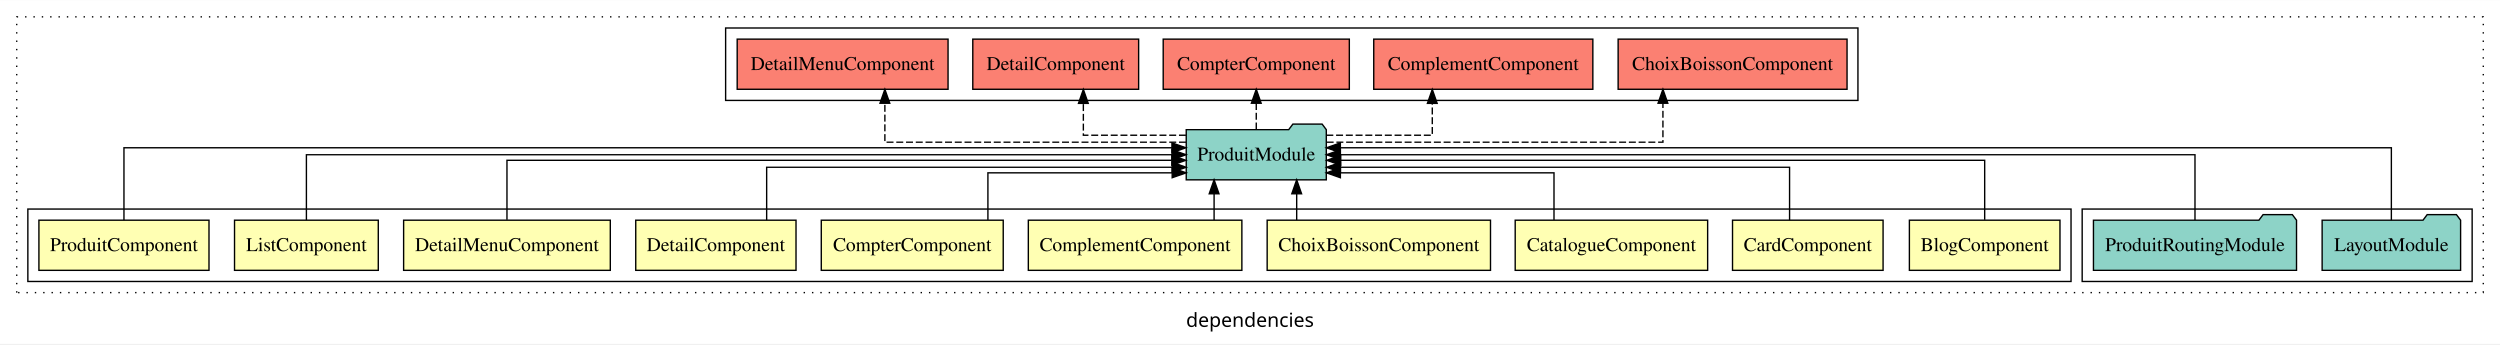
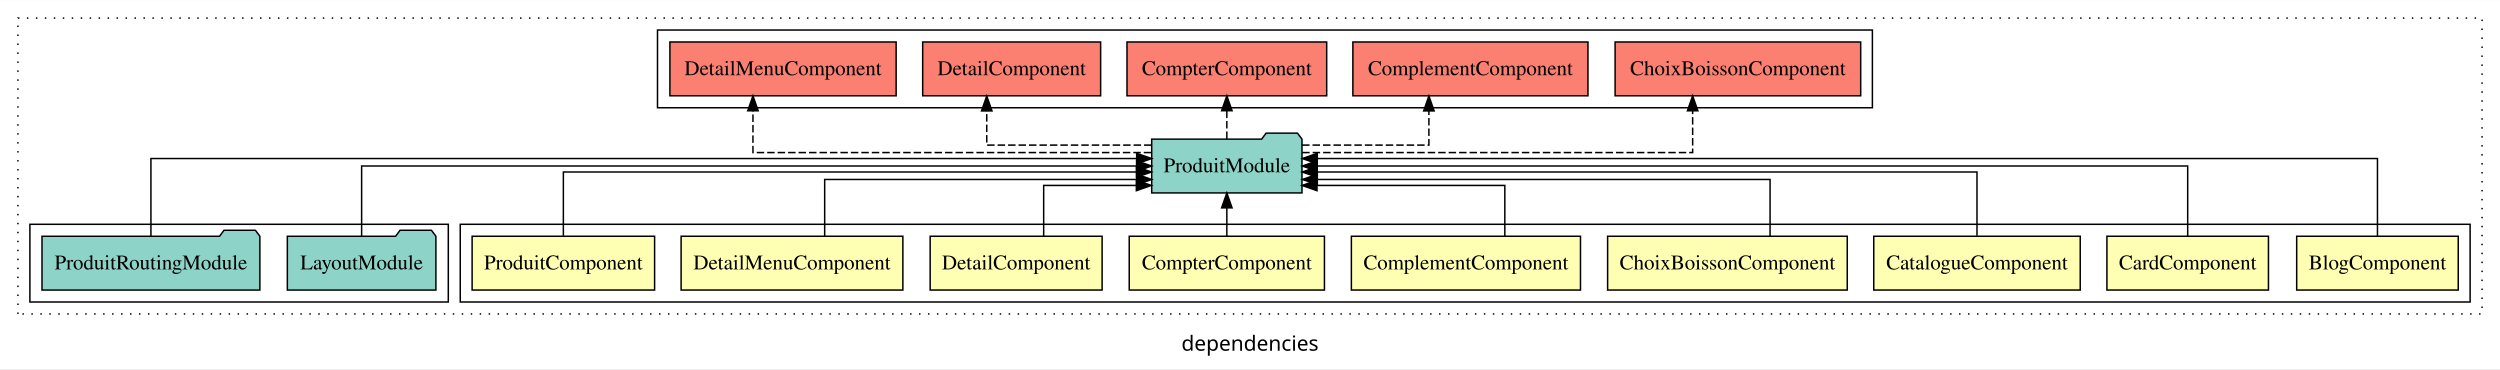
- <svg xmlns="http://www.w3.org/2000/svg" width="1795pt" height="247pt" viewBox="0.00 0.00 1795.00 246.80">
+ <svg xmlns="http://www.w3.org/2000/svg" width="1673pt" height="247pt" viewBox="0.00 0.00 1673.00 246.80">
  <g id="graph0" class="graph" transform="scale(1 1) rotate(0) translate(4 242.8)">
-     <polygon fill="white" stroke="transparent" points="-4,4 -4,-242.8 1791,-242.8 1791,4 -4,4" />
-     <text text-anchor="middle" x="893.5" y="-8.2" font-family="sans-serif" font-size="14.00">dependencies</text>
+     <polygon fill="white" stroke="transparent" points="-4,4 -4,-242.8 1669,-242.8 1669,4 -4,4" />
+     <text text-anchor="middle" x="832.5" y="-8.2" font-family="sans-serif" font-size="14.00">dependencies</text>
    <g id="clust1" class="cluster">
-       <polygon fill="none" stroke="black" stroke-dasharray="1,5" points="8,-32.8 8,-230.8 1779,-230.8 1779,-32.8 8,-32.8" />
+       <polygon fill="none" stroke="black" stroke-dasharray="1,5" points="8,-32.8 8,-230.8 1657,-230.8 1657,-32.8 8,-32.8" />
    </g>
    <g id="clust13" class="cluster">
-       <polygon fill="none" stroke="black" points="1491,-40.8 1491,-92.8 1771,-92.8 1771,-40.8 1491,-40.8" />
-     </g>
-     <g id="clust14" class="cluster">
-       <polygon fill="none" stroke="black" points="517,-170.8 517,-222.8 1330,-222.8 1330,-170.8 517,-170.8" />
+       <polygon fill="none" stroke="black" points="436,-170.8 436,-222.8 1249,-222.8 1249,-170.8 436,-170.8" />
    </g>
    <g id="clust2" class="cluster">
-       <polygon fill="none" stroke="black" points="16,-40.8 16,-92.8 1483,-92.8 1483,-40.8 16,-40.8" />
+       <polygon fill="none" stroke="black" points="304,-40.8 304,-92.8 1649,-92.8 1649,-40.8 304,-40.8" />
+     </g>
+     <g id="clust12" class="cluster">
+       <polygon fill="none" stroke="black" points="16,-40.8 16,-92.8 296,-92.8 296,-40.8 16,-40.8" />
    </g>
    <g id="node1" class="node">
-       <polygon fill="#ffffb3" stroke="black" points="1475.06,-84.8 1366.94,-84.8 1366.94,-48.8 1475.06,-48.8 1475.06,-84.8" />
-       <text text-anchor="middle" x="1421" y="-62.6" font-family="Times,serif" font-size="14.00">BlogComponent</text>
+       <polygon fill="#ffffb3" stroke="black" points="1641.06,-84.8 1532.94,-84.8 1532.94,-48.8 1641.06,-48.8 1641.06,-84.8" />
+       <text text-anchor="middle" x="1587" y="-62.6" font-family="Times,serif" font-size="14.00">BlogComponent</text>
+     </g>
+     <g id="node10" class="node">
+       <polygon fill="#8dd3c7" stroke="black" points="867.28,-149.8 864.28,-153.8 843.28,-153.8 840.28,-149.8 766.72,-149.8 766.72,-113.8 867.28,-113.8 867.28,-149.8" />
+       <text text-anchor="middle" x="817" y="-127.6" font-family="Times,serif" font-size="14.00">ProduitModule</text>
+     </g>
+     <g id="edge1" class="edge">
+       <path fill="none" stroke="black" d="M1587,-84.83C1587,-105.57 1587,-136.8 1587,-136.8 1587,-136.8 877.52,-136.8 877.52,-136.8" />
+       <polygon fill="black" stroke="black" points="877.52,-133.3 867.52,-136.8 877.52,-140.3 877.52,-133.3" />
+     </g>
+     <g id="node2" class="node">
+       <polygon fill="#ffffb3" stroke="black" points="1514.05,-84.8 1405.95,-84.8 1405.95,-48.8 1514.05,-48.8 1514.05,-84.8" />
+       <text text-anchor="middle" x="1460" y="-62.6" font-family="Times,serif" font-size="14.00">CardComponent</text>
+     </g>
+     <g id="edge2" class="edge">
+       <path fill="none" stroke="black" d="M1460,-84.91C1460,-104.14 1460,-131.8 1460,-131.8 1460,-131.8 877.46,-131.8 877.46,-131.8" />
+       <polygon fill="black" stroke="black" points="877.46,-128.3 867.46,-131.8 877.46,-135.3 877.46,-128.3" />
+     </g>
+     <g id="node3" class="node">
+       <polygon fill="#ffffb3" stroke="black" points="1388.09,-84.8 1249.91,-84.8 1249.91,-48.8 1388.09,-48.8 1388.09,-84.8" />
+       <text text-anchor="middle" x="1319" y="-62.6" font-family="Times,serif" font-size="14.00">CatalogueComponent</text>
+     </g>
+     <g id="edge3" class="edge">
+       <path fill="none" stroke="black" d="M1319,-85.1C1319,-103.07 1319,-127.8 1319,-127.8 1319,-127.8 877.43,-127.8 877.43,-127.8" />
+       <polygon fill="black" stroke="black" points="877.43,-124.3 867.43,-127.8 877.43,-131.3 877.43,-124.3" />
+     </g>
+     <g id="node4" class="node">
+       <polygon fill="#ffffb3" stroke="black" points="1232.18,-84.8 1071.82,-84.8 1071.82,-48.8 1232.18,-48.8 1232.18,-84.8" />
+       <text text-anchor="middle" x="1152" y="-62.6" font-family="Times,serif" font-size="14.00">ChoixBoissonComponent</text>
+     </g>
+     <g id="edge4" class="edge">
+       <path fill="none" stroke="black" d="M1180.53,-84.83C1180.53,-101.2 1180.53,-122.8 1180.53,-122.8 1180.53,-122.8 877.55,-122.8 877.55,-122.8" />
+       <polygon fill="black" stroke="black" points="877.55,-119.3 867.55,-122.8 877.55,-126.3 877.55,-119.3" />
+     </g>
+     <g id="node5" class="node">
+       <polygon fill="#ffffb3" stroke="black" points="1053.66,-84.8 900.34,-84.8 900.34,-48.8 1053.66,-48.8 1053.66,-84.8" />
+       <text text-anchor="middle" x="977" y="-62.6" font-family="Times,serif" font-size="14.00">ComplementComponent</text>
+     </g>
+     <g id="edge5" class="edge">
+       <path fill="none" stroke="black" d="M1003.03,-84.99C1003.03,-99.98 1003.03,-118.8 1003.03,-118.8 1003.03,-118.8 877.34,-118.8 877.34,-118.8" />
+       <polygon fill="black" stroke="black" points="877.34,-115.3 867.34,-118.8 877.34,-122.3 877.34,-115.3" />
+     </g>
+     <g id="node6" class="node">
+       <polygon fill="#ffffb3" stroke="black" points="882.32,-84.8 751.68,-84.8 751.68,-48.8 882.32,-48.8 882.32,-84.8" />
+       <text text-anchor="middle" x="817" y="-62.6" font-family="Times,serif" font-size="14.00">CompterComponent</text>
+     </g>
+     <g id="edge6" class="edge">
+       <path fill="none" stroke="black" d="M817,-84.91C817,-84.91 817,-103.79 817,-103.79" />
+       <polygon fill="black" stroke="black" points="813.5,-103.79 817,-113.79 820.5,-103.79 813.5,-103.79" />
+     </g>
+     <g id="node7" class="node">
+       <polygon fill="#ffffb3" stroke="black" points="733.54,-84.8 618.46,-84.8 618.46,-48.8 733.54,-48.8 733.54,-84.8" />
+       <text text-anchor="middle" x="676" y="-62.6" font-family="Times,serif" font-size="14.00">DetailComponent</text>
+     </g>
+     <g id="edge7" class="edge">
+       <path fill="none" stroke="black" d="M694.42,-84.99C694.42,-99.98 694.42,-118.8 694.42,-118.8 694.42,-118.8 756.44,-118.8 756.44,-118.8" />
+       <polygon fill="black" stroke="black" points="756.44,-122.3 766.44,-118.8 756.44,-115.3 756.44,-122.3" />
+     </g>
+     <g id="node8" class="node">
+       <polygon fill="#ffffb3" stroke="black" points="600.2,-84.8 451.8,-84.8 451.8,-48.8 600.2,-48.8 600.2,-84.8" />
+       <text text-anchor="middle" x="526" y="-62.6" font-family="Times,serif" font-size="14.00">DetailMenuComponent</text>
+     </g>
+     <g id="edge8" class="edge">
+       <path fill="none" stroke="black" d="M547.87,-84.83C547.87,-101.2 547.87,-122.8 547.87,-122.8 547.87,-122.8 756.69,-122.8 756.69,-122.8" />
+       <polygon fill="black" stroke="black" points="756.69,-126.3 766.69,-122.8 756.69,-119.3 756.69,-126.3" />
+     </g>
+     <g id="node9" class="node">
+       <polygon fill="#ffffb3" stroke="black" points="434.06,-84.8 311.94,-84.8 311.94,-48.8 434.06,-48.8 434.06,-84.8" />
+       <text text-anchor="middle" x="373" y="-62.6" font-family="Times,serif" font-size="14.00">ProduitComponent</text>
+     </g>
+     <g id="edge9" class="edge">
+       <path fill="none" stroke="black" d="M373,-85.1C373,-103.07 373,-127.8 373,-127.8 373,-127.8 756.5,-127.8 756.5,-127.8" />
+       <polygon fill="black" stroke="black" points="756.5,-131.3 766.5,-127.8 756.5,-124.3 756.5,-131.3" />
+     </g>
+     <g id="node13" class="node">
+       <polygon fill="#fb8072" stroke="black" points="1241.18,-214.8 1076.82,-214.8 1076.82,-178.8 1241.18,-178.8 1241.18,-214.8" />
+       <text text-anchor="middle" x="1159" y="-192.6" font-family="Times,serif" font-size="14.00">ChoixBoissonComponent </text>
+     </g>
+     <g id="edge12" class="edge">
+       <path fill="none" stroke="black" stroke-dasharray="5,2" d="M867.43,-140.8C955.65,-140.8 1128.72,-140.8 1128.72,-140.8 1128.72,-140.8 1128.72,-168.77 1128.72,-168.77" />
+       <polygon fill="black" stroke="black" points="1125.22,-168.77 1128.72,-178.77 1132.22,-168.77 1125.22,-168.77" />
+     </g>
+     <g id="node14" class="node">
+       <polygon fill="#fb8072" stroke="black" points="1058.66,-214.8 901.34,-214.8 901.34,-178.8 1058.66,-178.8 1058.66,-214.8" />
+       <text text-anchor="middle" x="980" y="-192.6" font-family="Times,serif" font-size="14.00">ComplementComponent </text>
+     </g>
+     <g id="edge13" class="edge">
+       <path fill="none" stroke="black" stroke-dasharray="5,2" d="M867.35,-145.8C905.8,-145.8 952.22,-145.8 952.22,-145.8 952.22,-145.8 952.22,-168.68 952.22,-168.68" />
+       <polygon fill="black" stroke="black" points="948.72,-168.68 952.22,-178.68 955.72,-168.68 948.72,-168.68" />
+     </g>
+     <g id="node15" class="node">
+       <polygon fill="#fb8072" stroke="black" points="883.82,-214.8 750.18,-214.8 750.18,-178.8 883.82,-178.8 883.82,-214.8" />
+       <text text-anchor="middle" x="817" y="-192.6" font-family="Times,serif" font-size="14.00">CompterComponent </text>
+     </g>
+     <g id="edge14" class="edge">
+       <path fill="none" stroke="black" stroke-dasharray="5,2" d="M817,-149.91C817,-149.91 817,-168.79 817,-168.79" />
+       <polygon fill="black" stroke="black" points="813.5,-168.79 817,-178.79 820.5,-168.79 813.5,-168.79" />
+     </g>
+     <g id="node16" class="node">
+       <polygon fill="#fb8072" stroke="black" points="732.54,-214.8 613.46,-214.8 613.46,-178.8 732.54,-178.8 732.54,-214.8" />
+       <text text-anchor="middle" x="673" y="-192.6" font-family="Times,serif" font-size="14.00">DetailComponent </text>
+     </g>
+     <g id="edge15" class="edge">
+       <path fill="none" stroke="black" stroke-dasharray="5,2" d="M766.6,-145.8C719.48,-145.8 656.33,-145.8 656.33,-145.8 656.33,-145.8 656.33,-168.68 656.33,-168.68" />
+       <polygon fill="black" stroke="black" points="652.83,-168.68 656.33,-178.68 659.83,-168.68 652.83,-168.68" />
+     </g>
+     <g id="node17" class="node">
+       <polygon fill="#fb8072" stroke="black" points="595.7,-214.8 444.3,-214.8 444.3,-178.8 595.7,-178.8 595.7,-214.8" />
+       <text text-anchor="middle" x="520" y="-192.6" font-family="Times,serif" font-size="14.00">DetailMenuComponent </text>
+     </g>
+     <g id="edge16" class="edge">
+       <path fill="none" stroke="black" stroke-dasharray="5,2" d="M766.4,-140.8C676.87,-140.8 499.88,-140.8 499.88,-140.8 499.88,-140.8 499.88,-168.77 499.88,-168.77" />
+       <polygon fill="black" stroke="black" points="496.38,-168.77 499.88,-178.77 503.38,-168.77 496.38,-168.77" />
    </g>
    <g id="node11" class="node">
-       <polygon fill="#8dd3c7" stroke="black" points="948.28,-149.8 945.28,-153.8 924.28,-153.8 921.28,-149.8 847.72,-149.8 847.72,-113.8 948.28,-113.8 948.28,-149.8" />
-       <text text-anchor="middle" x="898" y="-127.6" font-family="Times,serif" font-size="14.00">ProduitModule</text>
-     </g>
-     <g id="edge1" class="edge">
-       <path fill="none" stroke="black" d="M1421,-85.1C1421,-103.07 1421,-127.8 1421,-127.8 1421,-127.8 958.62,-127.8 958.62,-127.8" />
-       <polygon fill="black" stroke="black" points="958.62,-124.3 948.62,-127.8 958.62,-131.3 958.62,-124.3" />
-     </g>
-     <g id="node2" class="node">
-       <polygon fill="#ffffb3" stroke="black" points="1348.05,-84.8 1239.95,-84.8 1239.95,-48.8 1348.05,-48.8 1348.05,-84.8" />
-       <text text-anchor="middle" x="1294" y="-62.6" font-family="Times,serif" font-size="14.00">CardComponent</text>
-     </g>
-     <g id="edge2" class="edge">
-       <path fill="none" stroke="black" d="M1280.91,-84.83C1280.91,-101.2 1280.91,-122.8 1280.91,-122.8 1280.91,-122.8 958.45,-122.8 958.45,-122.8" />
-       <polygon fill="black" stroke="black" points="958.45,-119.3 948.45,-122.8 958.45,-126.3 958.45,-119.3" />
-     </g>
-     <g id="node3" class="node">
-       <polygon fill="#ffffb3" stroke="black" points="1222.09,-84.8 1083.91,-84.8 1083.91,-48.8 1222.09,-48.8 1222.09,-84.8" />
-       <text text-anchor="middle" x="1153" y="-62.6" font-family="Times,serif" font-size="14.00">CatalogueComponent</text>
-     </g>
-     <g id="edge3" class="edge">
-       <path fill="none" stroke="black" d="M1111.77,-84.99C1111.77,-99.98 1111.77,-118.8 1111.77,-118.8 1111.77,-118.8 958.39,-118.8 958.39,-118.8" />
-       <polygon fill="black" stroke="black" points="958.39,-115.3 948.39,-118.8 958.39,-122.3 958.39,-115.3" />
-     </g>
-     <g id="node4" class="node">
-       <polygon fill="#ffffb3" stroke="black" points="1066.18,-84.8 905.82,-84.8 905.82,-48.8 1066.18,-48.8 1066.18,-84.8" />
-       <text text-anchor="middle" x="986" y="-62.6" font-family="Times,serif" font-size="14.00">ChoixBoissonComponent</text>
-     </g>
-     <g id="edge4" class="edge">
-       <path fill="none" stroke="black" d="M927.02,-84.91C927.02,-84.91 927.02,-103.79 927.02,-103.79" />
-       <polygon fill="black" stroke="black" points="923.52,-103.79 927.02,-113.79 930.52,-103.79 923.52,-103.79" />
-     </g>
-     <g id="node5" class="node">
-       <polygon fill="#ffffb3" stroke="black" points="887.66,-84.8 734.34,-84.8 734.34,-48.8 887.66,-48.8 887.66,-84.8" />
-       <text text-anchor="middle" x="811" y="-62.6" font-family="Times,serif" font-size="14.00">ComplementComponent</text>
-     </g>
-     <g id="edge5" class="edge">
-       <path fill="none" stroke="black" d="M867.72,-84.91C867.72,-84.91 867.72,-103.79 867.72,-103.79" />
-       <polygon fill="black" stroke="black" points="864.22,-103.79 867.72,-113.79 871.22,-103.79 864.22,-103.79" />
-     </g>
-     <g id="node6" class="node">
-       <polygon fill="#ffffb3" stroke="black" points="716.32,-84.8 585.68,-84.8 585.68,-48.8 716.32,-48.8 716.32,-84.8" />
-       <text text-anchor="middle" x="651" y="-62.6" font-family="Times,serif" font-size="14.00">CompterComponent</text>
-     </g>
-     <g id="edge6" class="edge">
-       <path fill="none" stroke="black" d="M705.32,-84.99C705.32,-99.98 705.32,-118.8 705.32,-118.8 705.32,-118.8 837.63,-118.8 837.63,-118.8" />
-       <polygon fill="black" stroke="black" points="837.63,-122.3 847.63,-118.8 837.63,-115.3 837.63,-122.3" />
-     </g>
-     <g id="node7" class="node">
-       <polygon fill="#ffffb3" stroke="black" points="567.54,-84.8 452.46,-84.8 452.46,-48.8 567.54,-48.8 567.54,-84.8" />
-       <text text-anchor="middle" x="510" y="-62.6" font-family="Times,serif" font-size="14.00">DetailComponent</text>
-     </g>
-     <g id="edge7" class="edge">
-       <path fill="none" stroke="black" d="M546.46,-84.83C546.46,-101.2 546.46,-122.8 546.46,-122.8 546.46,-122.8 837.63,-122.8 837.63,-122.8" />
-       <polygon fill="black" stroke="black" points="837.63,-126.3 847.63,-122.8 837.63,-119.3 837.63,-126.3" />
-     </g>
-     <g id="node8" class="node">
-       <polygon fill="#ffffb3" stroke="black" points="434.2,-84.8 285.8,-84.8 285.8,-48.8 434.2,-48.8 434.2,-84.8" />
-       <text text-anchor="middle" x="360" y="-62.6" font-family="Times,serif" font-size="14.00">DetailMenuComponent</text>
-     </g>
-     <g id="edge8" class="edge">
-       <path fill="none" stroke="black" d="M360,-85.1C360,-103.07 360,-127.8 360,-127.8 360,-127.8 837.39,-127.8 837.39,-127.8" />
-       <polygon fill="black" stroke="black" points="837.39,-131.3 847.39,-127.8 837.39,-124.3 837.39,-131.3" />
-     </g>
-     <g id="node9" class="node">
-       <polygon fill="#ffffb3" stroke="black" points="267.61,-84.8 164.39,-84.8 164.39,-48.8 267.61,-48.8 267.61,-84.8" />
-       <text text-anchor="middle" x="216" y="-62.6" font-family="Times,serif" font-size="14.00">ListComponent</text>
-     </g>
-     <g id="edge9" class="edge">
-       <path fill="none" stroke="black" d="M216,-84.91C216,-104.14 216,-131.8 216,-131.8 216,-131.8 837.57,-131.8 837.57,-131.8" />
-       <polygon fill="black" stroke="black" points="837.57,-135.3 847.57,-131.8 837.57,-128.3 837.57,-135.3" />
-     </g>
-     <g id="node10" class="node">
-       <polygon fill="#ffffb3" stroke="black" points="146.06,-84.8 23.94,-84.8 23.94,-48.8 146.06,-48.8 146.06,-84.8" />
-       <text text-anchor="middle" x="85" y="-62.6" font-family="Times,serif" font-size="14.00">ProduitComponent</text>
+       <polygon fill="#8dd3c7" stroke="black" points="287.71,-84.8 284.71,-88.8 263.71,-88.8 260.71,-84.8 188.29,-84.8 188.29,-48.8 287.71,-48.8 287.71,-84.8" />
+       <text text-anchor="middle" x="238" y="-62.6" font-family="Times,serif" font-size="14.00">LayoutModule</text>
    </g>
    <g id="edge10" class="edge">
-       <path fill="none" stroke="black" d="M85,-84.83C85,-105.57 85,-136.8 85,-136.8 85,-136.8 837.45,-136.8 837.45,-136.8" />
-       <polygon fill="black" stroke="black" points="837.45,-140.3 847.45,-136.8 837.45,-133.3 837.45,-140.3" />
-     </g>
-     <g id="node14" class="node">
-       <polygon fill="#fb8072" stroke="black" points="1322.18,-214.8 1157.82,-214.8 1157.82,-178.8 1322.18,-178.8 1322.18,-214.8" />
-       <text text-anchor="middle" x="1240" y="-192.6" font-family="Times,serif" font-size="14.00">ChoixBoissonComponent </text>
-     </g>
-     <g id="edge13" class="edge">
-       <path fill="none" stroke="black" stroke-dasharray="5,2" d="M948.53,-140.8C1032.09,-140.8 1189.98,-140.8 1189.98,-140.8 1189.98,-140.8 1189.98,-168.77 1189.98,-168.77" />
-       <polygon fill="black" stroke="black" points="1186.48,-168.77 1189.98,-178.77 1193.48,-168.77 1186.48,-168.77" />
-     </g>
-     <g id="node15" class="node">
-       <polygon fill="#fb8072" stroke="black" points="1139.66,-214.8 982.34,-214.8 982.34,-178.8 1139.66,-178.8 1139.66,-214.8" />
-       <text text-anchor="middle" x="1061" y="-192.6" font-family="Times,serif" font-size="14.00">ComplementComponent </text>
-     </g>
-     <g id="edge14" class="edge">
-       <path fill="none" stroke="black" stroke-dasharray="5,2" d="M948.31,-145.8C983.56,-145.8 1024.38,-145.8 1024.38,-145.8 1024.38,-145.8 1024.38,-168.68 1024.38,-168.68" />
-       <polygon fill="black" stroke="black" points="1020.88,-168.68 1024.38,-178.68 1027.88,-168.68 1020.88,-168.68" />
-     </g>
-     <g id="node16" class="node">
-       <polygon fill="#fb8072" stroke="black" points="964.82,-214.8 831.18,-214.8 831.18,-178.8 964.82,-178.8 964.82,-214.8" />
-       <text text-anchor="middle" x="898" y="-192.6" font-family="Times,serif" font-size="14.00">CompterComponent </text>
-     </g>
-     <g id="edge15" class="edge">
-       <path fill="none" stroke="black" stroke-dasharray="5,2" d="M898,-149.91C898,-149.91 898,-168.79 898,-168.79" />
-       <polygon fill="black" stroke="black" points="894.5,-168.79 898,-178.79 901.5,-168.79 894.5,-168.79" />
-     </g>
-     <g id="node17" class="node">
-       <polygon fill="#fb8072" stroke="black" points="813.54,-214.8 694.46,-214.8 694.46,-178.8 813.54,-178.8 813.54,-214.8" />
-       <text text-anchor="middle" x="754" y="-192.6" font-family="Times,serif" font-size="14.00">DetailComponent </text>
-     </g>
-     <g id="edge16" class="edge">
-       <path fill="none" stroke="black" stroke-dasharray="5,2" d="M847.5,-145.8C813.13,-145.8 773.85,-145.8 773.85,-145.8 773.85,-145.8 773.85,-168.68 773.85,-168.68" />
-       <polygon fill="black" stroke="black" points="770.35,-168.68 773.85,-178.68 777.35,-168.68 770.35,-168.68" />
-     </g>
-     <g id="node18" class="node">
-       <polygon fill="#fb8072" stroke="black" points="676.7,-214.8 525.3,-214.8 525.3,-178.8 676.7,-178.8 676.7,-214.8" />
-       <text text-anchor="middle" x="601" y="-192.6" font-family="Times,serif" font-size="14.00">DetailMenuComponent </text>
-     </g>
-     <g id="edge17" class="edge">
-       <path fill="none" stroke="black" stroke-dasharray="5,2" d="M847.53,-140.8C770.22,-140.8 631.34,-140.8 631.34,-140.8 631.34,-140.8 631.34,-168.77 631.34,-168.77" />
-       <polygon fill="black" stroke="black" points="627.84,-168.77 631.34,-178.77 634.84,-168.77 627.84,-168.77" />
+       <path fill="none" stroke="black" d="M238,-84.91C238,-104.14 238,-131.8 238,-131.8 238,-131.8 756.63,-131.8 756.63,-131.8" />
+       <polygon fill="black" stroke="black" points="756.63,-135.3 766.63,-131.8 756.63,-128.3 756.63,-135.3" />
    </g>
    <g id="node12" class="node">
-       <polygon fill="#8dd3c7" stroke="black" points="1762.71,-84.8 1759.71,-88.8 1738.71,-88.8 1735.71,-84.8 1663.29,-84.8 1663.29,-48.8 1762.71,-48.8 1762.71,-84.8" />
-       <text text-anchor="middle" x="1713" y="-62.6" font-family="Times,serif" font-size="14.00">LayoutModule</text>
+       <polygon fill="#8dd3c7" stroke="black" points="169.9,-84.8 166.9,-88.8 145.9,-88.8 142.9,-84.8 24.1,-84.8 24.1,-48.8 169.9,-48.8 169.9,-84.8" />
+       <text text-anchor="middle" x="97" y="-62.6" font-family="Times,serif" font-size="14.00">ProduitRoutingModule</text>
    </g>
    <g id="edge11" class="edge">
-       <path fill="none" stroke="black" d="M1713,-84.83C1713,-105.57 1713,-136.8 1713,-136.8 1713,-136.8 958.37,-136.8 958.37,-136.8" />
-       <polygon fill="black" stroke="black" points="958.37,-133.3 948.37,-136.8 958.37,-140.3 958.37,-133.3" />
-     </g>
-     <g id="node13" class="node">
-       <polygon fill="#8dd3c7" stroke="black" points="1644.9,-84.8 1641.9,-88.8 1620.9,-88.8 1617.9,-84.8 1499.1,-84.8 1499.1,-48.8 1644.9,-48.8 1644.9,-84.8" />
-       <text text-anchor="middle" x="1572" y="-62.6" font-family="Times,serif" font-size="14.00">ProduitRoutingModule</text>
-     </g>
-     <g id="edge12" class="edge">
-       <path fill="none" stroke="black" d="M1572,-84.91C1572,-104.14 1572,-131.8 1572,-131.8 1572,-131.8 958.38,-131.8 958.38,-131.8" />
-       <polygon fill="black" stroke="black" points="958.38,-128.3 948.38,-131.8 958.38,-135.3 958.38,-128.3" />
+       <path fill="none" stroke="black" d="M97,-84.83C97,-105.57 97,-136.8 97,-136.8 97,-136.8 756.66,-136.8 756.66,-136.8" />
+       <polygon fill="black" stroke="black" points="756.66,-140.3 766.66,-136.8 756.66,-133.3 756.66,-140.3" />
    </g>
  </g>
</svg>
